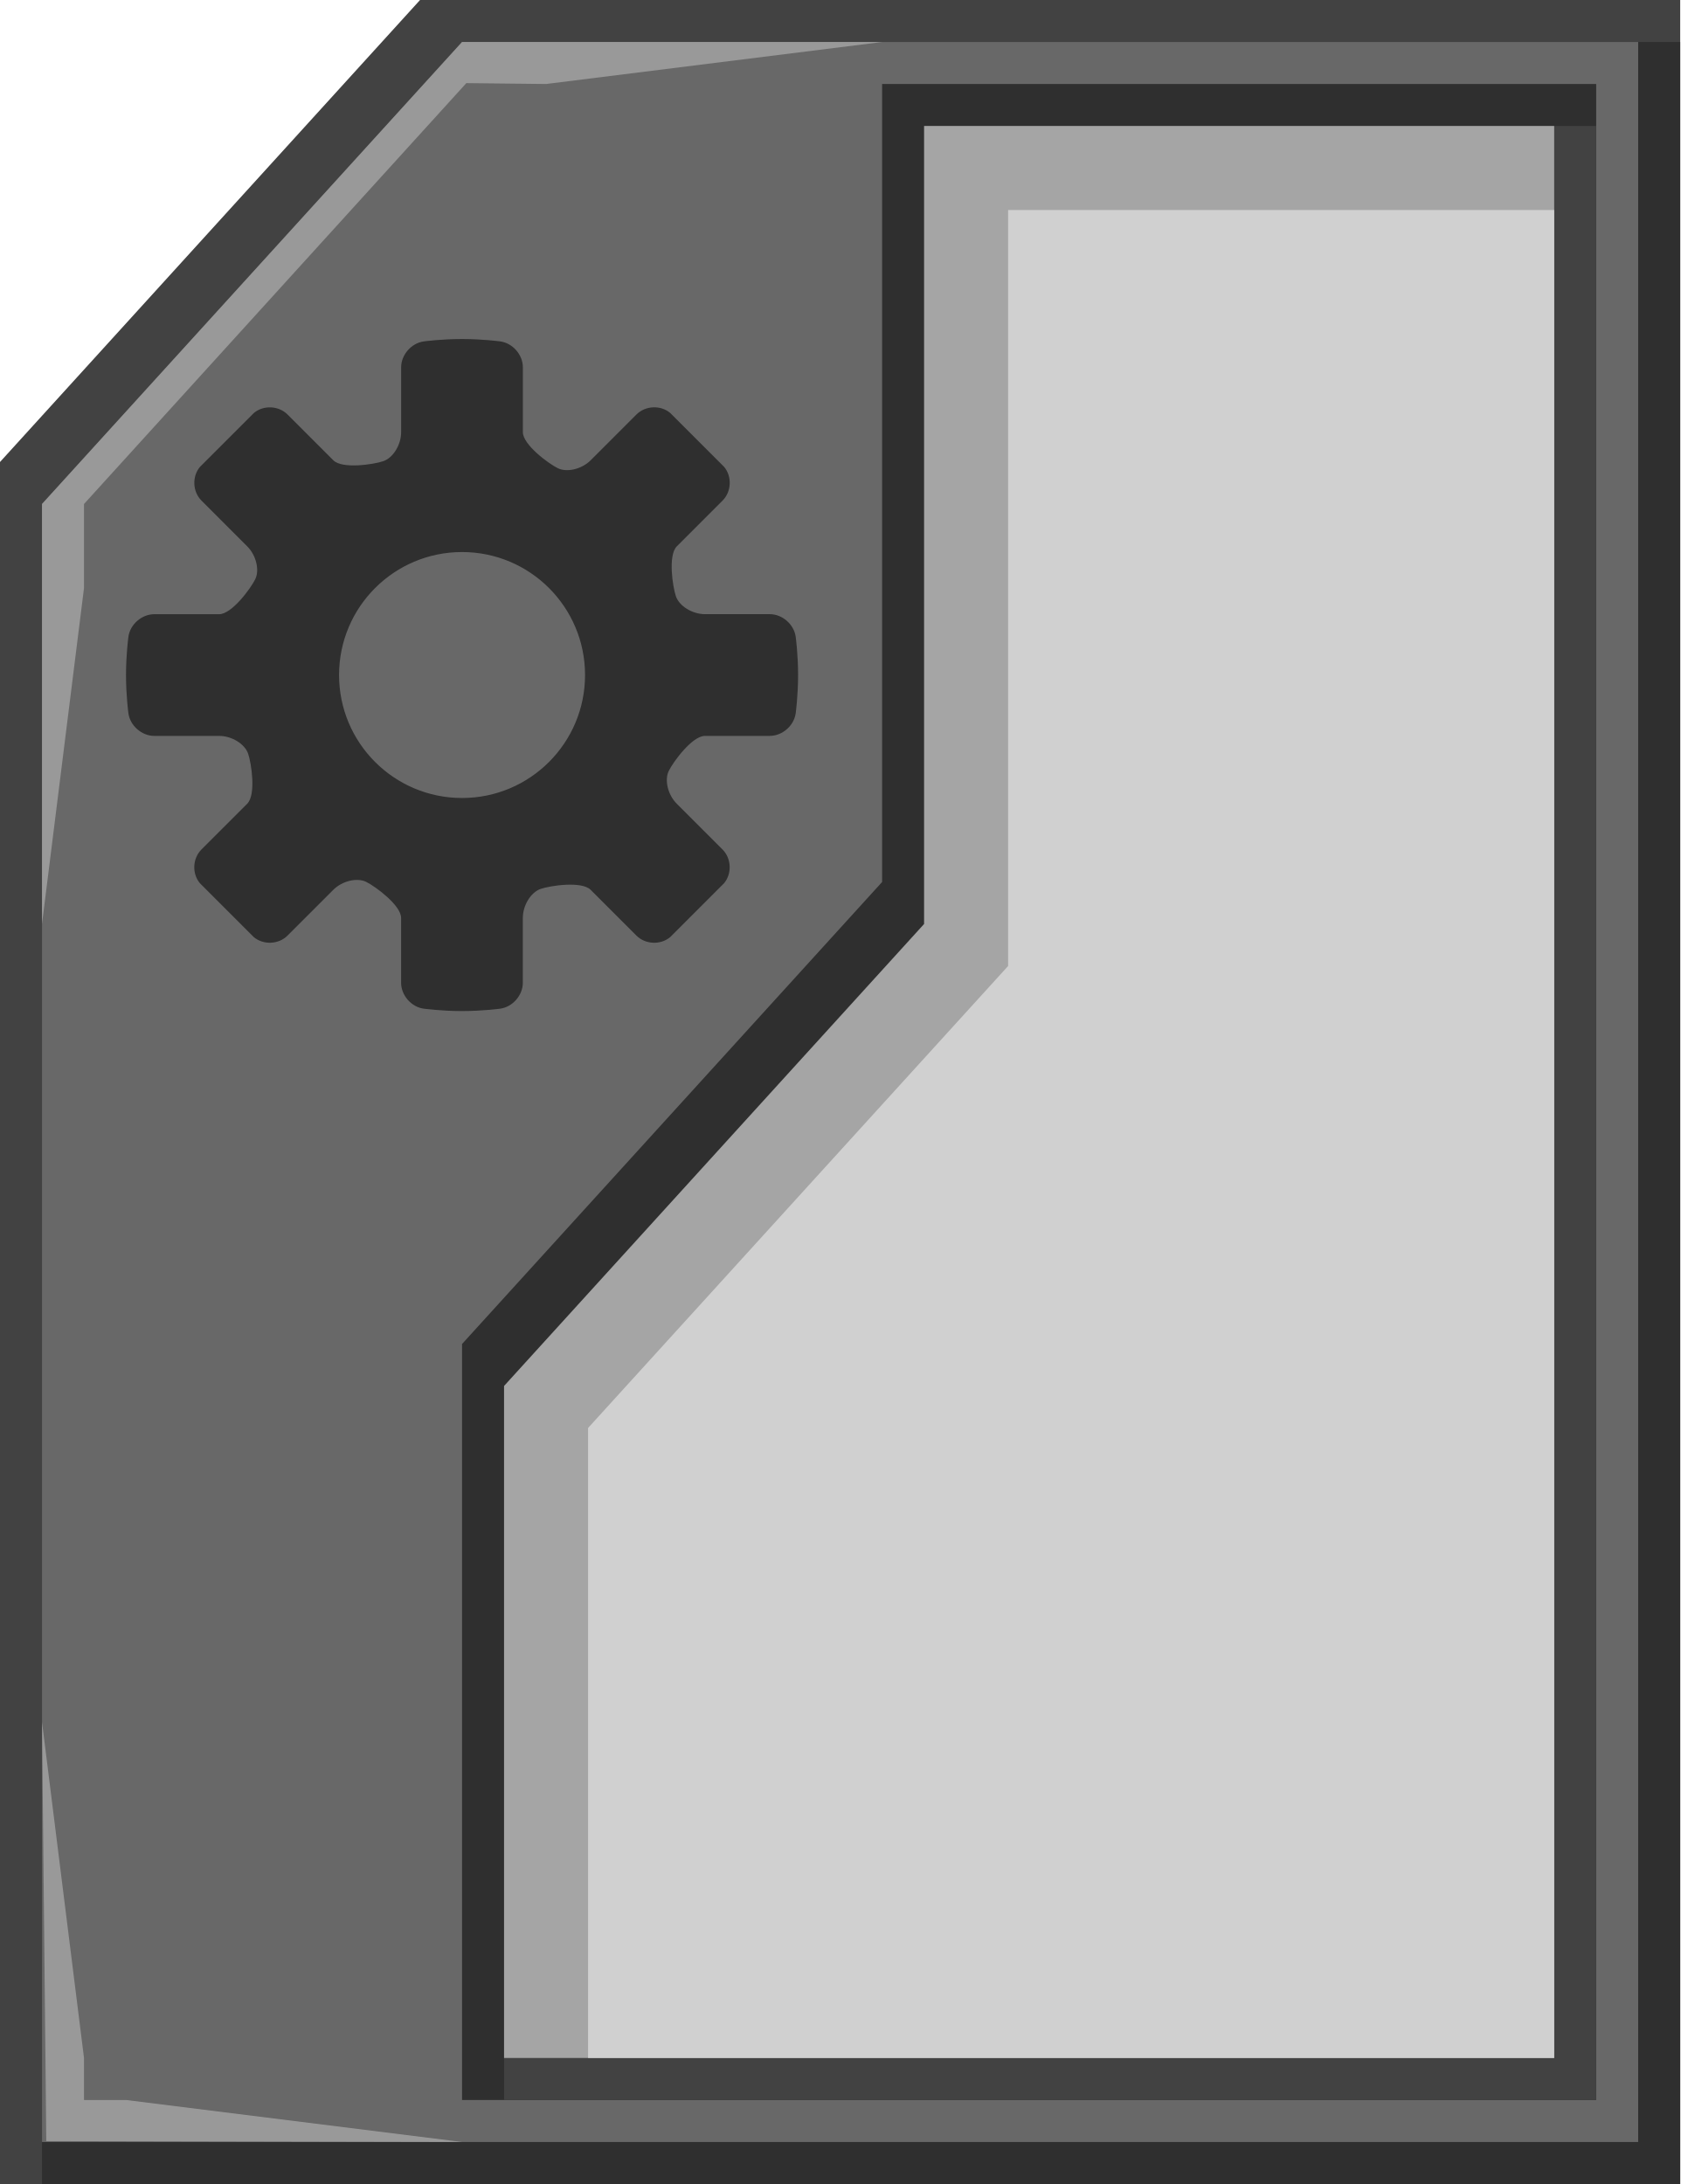
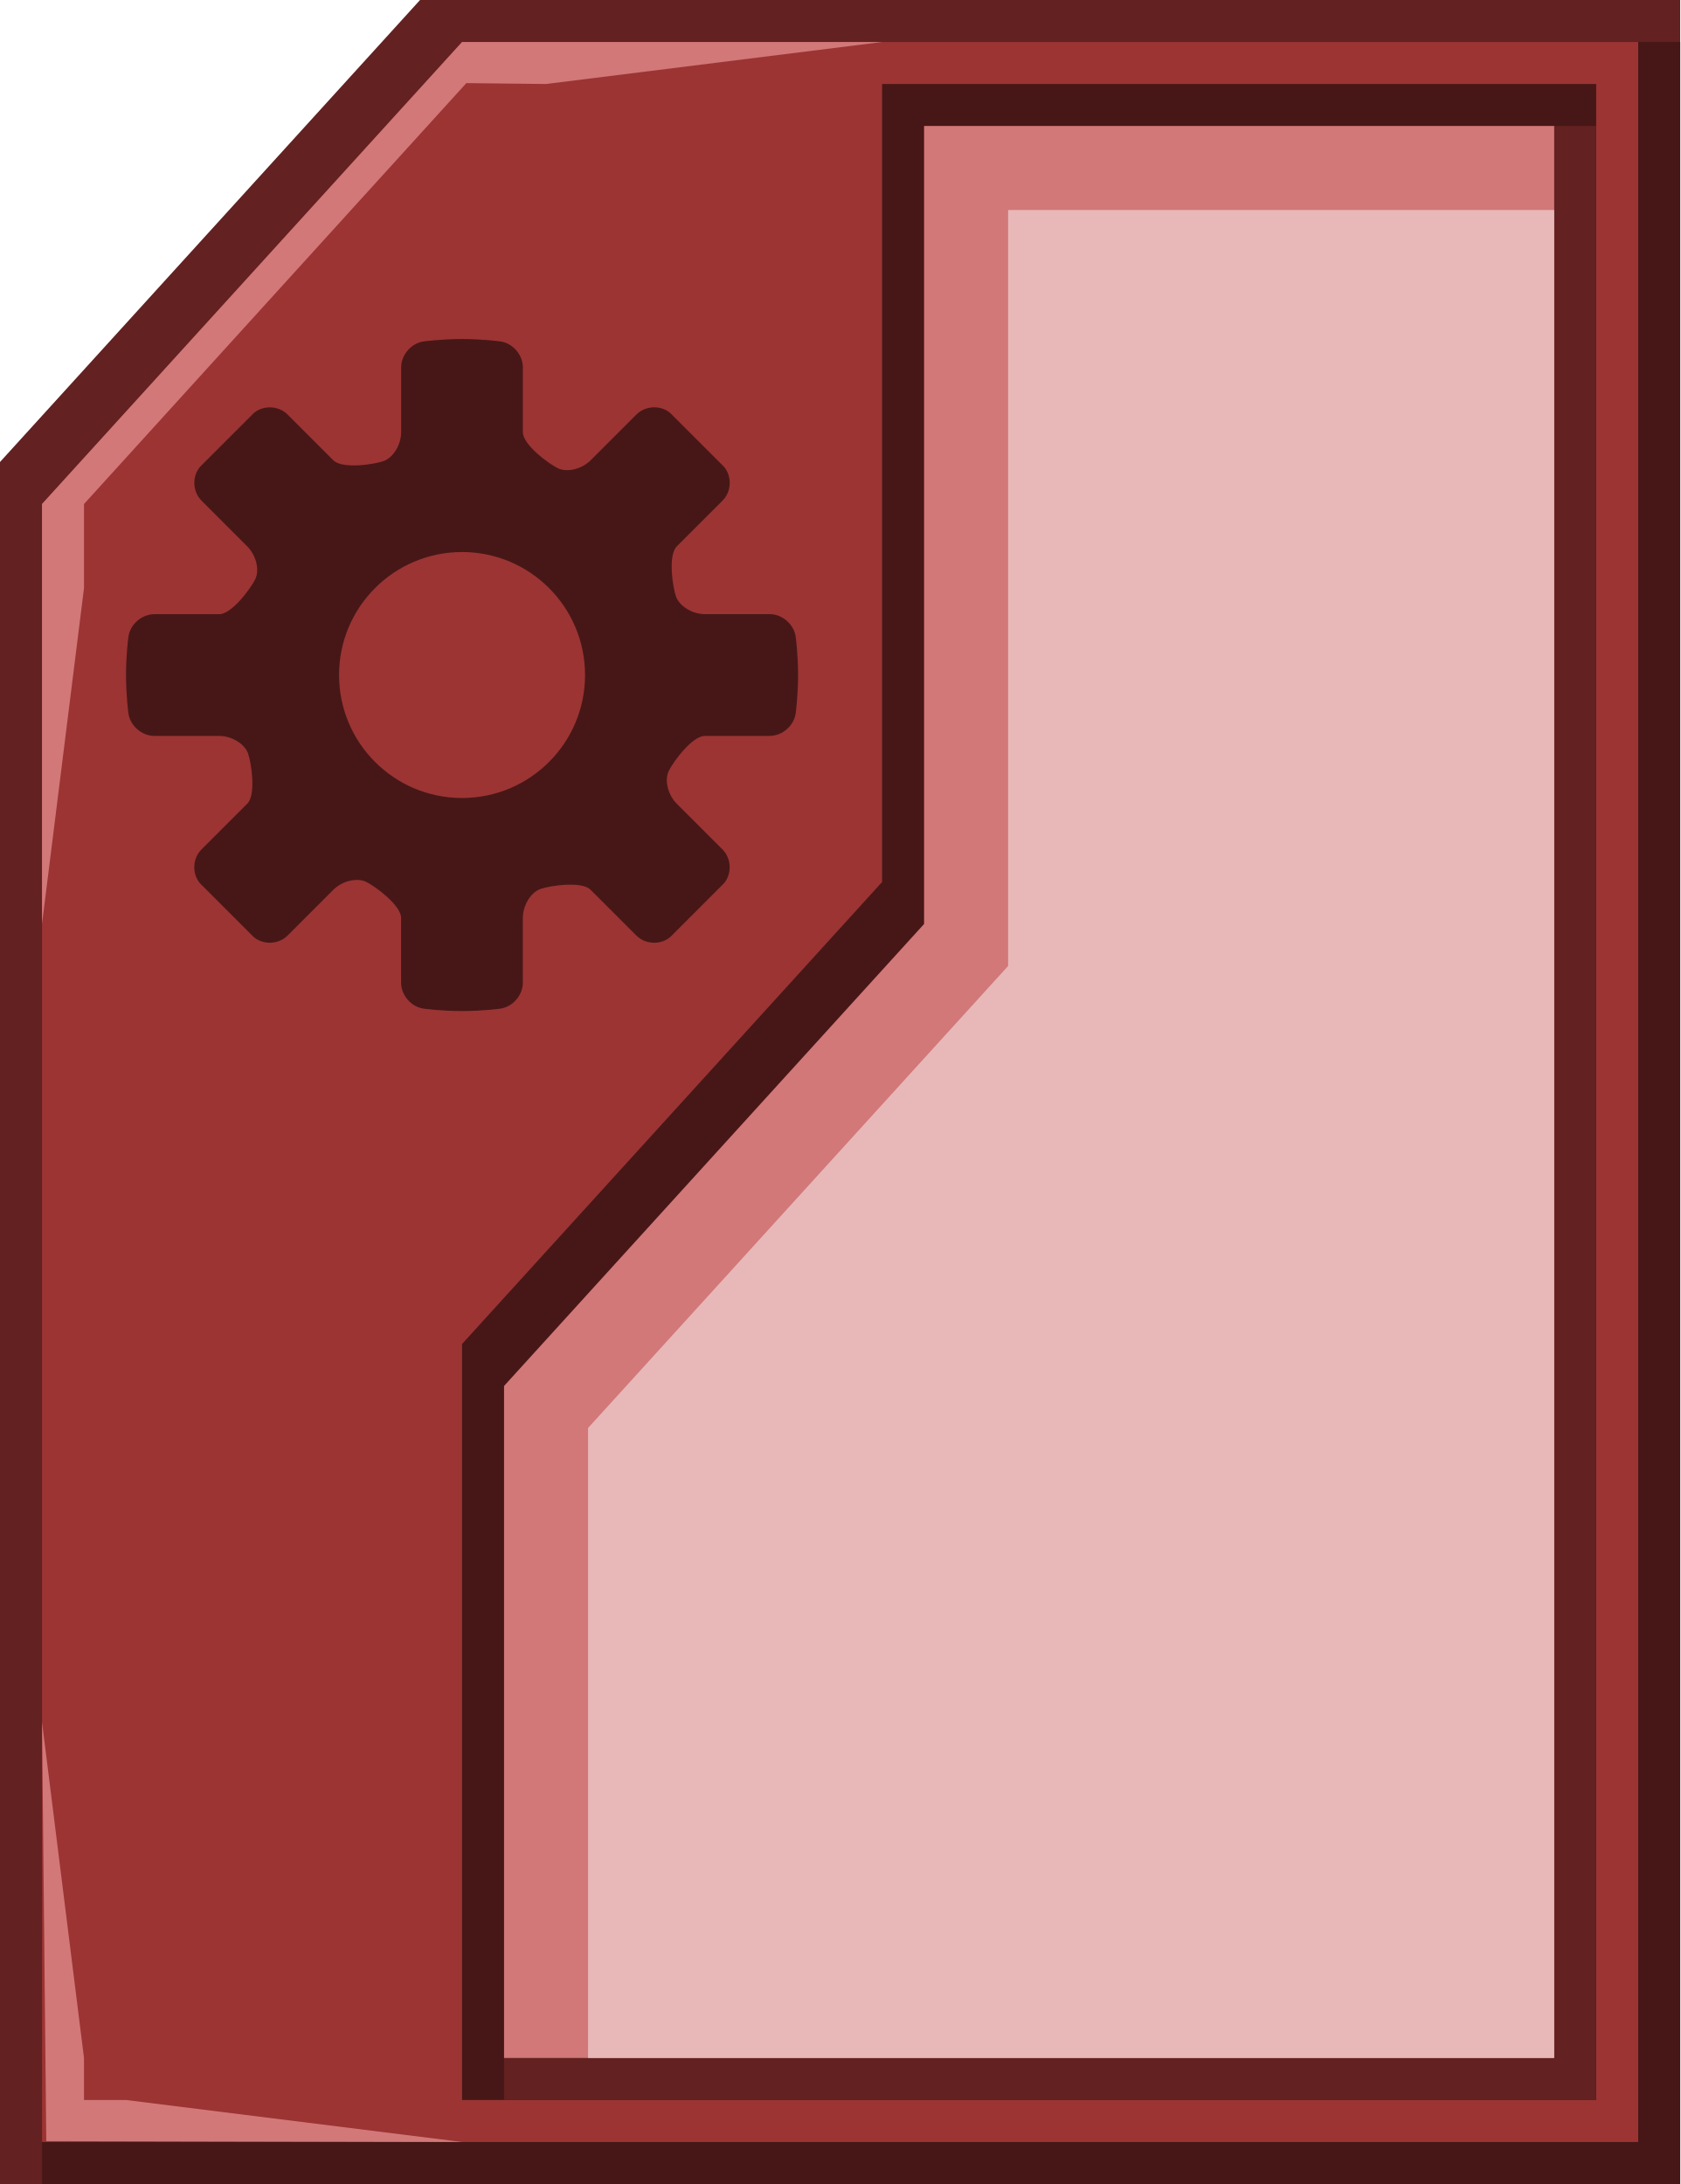
<svg xmlns="http://www.w3.org/2000/svg" width="40" height="52" id="svg2" version="1.1">
  <defs id="defs4" />
  <g id="layer1" transform="translate(-240,-555.3622)">
-     <path style="fill:#424242;fill-opacity:1;fill-rule:evenodd;stroke:none" d="m 240,566.362 10,-11 30,0 0,52 -40,0 z" id="rect2987" />
-     <path style="fill:#2f2f2f;fill-opacity:1;stroke:none" d="m 241,576.362 20,-20 19,0 0,51 -39,0 z" id="rect2991-1" />
-     <path style="fill:#686868;fill-opacity:1;stroke:none" d="m 241,567.362 10,-11 28,0 0,50 -38,0 z" id="rect2989" />
-     <path style="fill:#2f2f2f;fill-opacity:1;stroke:none" d="m 261,557.362 17,0 0,48 -27,0 0,-18 10,-11 z" id="rect2991" />
-     <path style="fill:#424242;fill-opacity:1;fill-rule:evenodd;stroke:none" d="m 262,577.362 0,-19 16,0 0,47 -26,0 0,-17 z" id="rect2987-7" />
-     <path style="fill:#a5a5a5;fill-opacity:1;stroke:none" d="m 262,577.362 0,-19 15,0 0,46 -25,0 0,-16 z" id="rect3761" />
-     <path style="fill:#d0d0d0;fill-opacity:1;stroke:none" d="m 264,578.362 0,-18 13,0 0,44 -23,0 0,-15 z" id="rect3763" />
-     <path style="fill:#2f2f2f;fill-opacity:1" d="m 258.326,572.883 c 0.299,0 0.577,-0.242 0.617,-0.538 0,0 0.057,-0.416 0.057,-0.911 0,-0.495 -0.057,-0.911 -0.057,-0.911 -0.041,-0.296 -0.319,-0.538 -0.617,-0.538 h -1.544 c -0.299,0 -0.609,-0.191 -0.69,-0.423 -0.08,-0.233 -0.191,-0.98 0.02,-1.191 l 1.091,-1.091 c 0.211,-0.211 0.228,-0.572 0.036,-0.802 l -1.284,-1.284 c -0.23,-0.192 -0.59,-0.175 -0.802,0.036 l -1.091,1.091 c -0.211,0.211 -0.563,0.296 -0.782,0.189 -0.219,-0.107 -0.832,-0.559 -0.832,-0.858 v -1.544 c 0,-0.299 -0.242,-0.577 -0.538,-0.617 0,0 -0.416,-0.057 -0.911,-0.057 -0.495,0 -0.911,0.057 -0.911,0.057 -0.296,0.041 -0.538,0.319 -0.538,0.617 v 1.544 c 0,0.299 -0.19,0.609 -0.423,0.69 -0.233,0.08 -0.98,0.191 -1.191,-0.02 l -1.091,-1.091 c -0.211,-0.211 -0.572,-0.228 -0.801,-0.036 l -1.284,1.284 c -0.192,0.23 -0.175,0.59 0.036,0.802 l 1.091,1.091 c 0.211,0.211 0.297,0.563 0.189,0.782 -0.107,0.219 -0.559,0.832 -0.858,0.832 h -1.544 c -0.299,0 -0.577,0.242 -0.617,0.538 0,0 -0.057,0.416 -0.057,0.911 0,0.495 0.057,0.911 0.057,0.911 0.041,0.296 0.319,0.538 0.617,0.538 h 1.544 c 0.299,0 0.609,0.19 0.689,0.423 0.08,0.233 0.191,0.98 -0.021,1.191 l -1.091,1.091 c -0.211,0.211 -0.228,0.572 -0.036,0.802 l 1.284,1.284 c 0.23,0.191 0.59,0.175 0.801,-0.036 l 1.091,-1.091 c 0.211,-0.211 0.563,-0.296 0.782,-0.189 0.219,0.107 0.832,0.559 0.832,0.858 v 1.544 c 0,0.299 0.242,0.577 0.538,0.617 0,0 0.416,0.057 0.911,0.057 0.495,0 0.911,-0.057 0.911,-0.057 0.296,-0.041 0.538,-0.319 0.538,-0.617 v -1.544 c 0,-0.299 0.19,-0.609 0.423,-0.69 0.233,-0.08 0.98,-0.191 1.191,0.021 l 1.091,1.091 c 0.211,0.211 0.572,0.228 0.802,0.036 l 1.284,-1.284 c 0.191,-0.23 0.175,-0.59 -0.036,-0.802 l -1.091,-1.091 c -0.211,-0.211 -0.297,-0.563 -0.189,-0.782 0.107,-0.219 0.559,-0.832 0.858,-0.832 h 1.544 z M 251,574.362 c -1.617,0 -2.928,-1.311 -2.928,-2.928 0,-1.617 1.311,-2.928 2.928,-2.928 1.617,0 2.928,1.311 2.928,2.928 0,1.617 -1.311,2.928 -2.928,2.928 z" id="path3818" />
-     <path transform="translate(240,555.3622)" style="fill:#999999;fill-opacity:1;stroke:none" d="M 1,12 11,1 21,1 13,2 11.102,1.979 2,12 2,14 1,22 z" id="rect3759" />
-     <path style="fill:#999999;fill-opacity:1;stroke:none" d="m 241,596.362 1,8 0,1 1,0 8,1 -9.898,-0.021 z" id="rect3759-0" />
+     <path style="fill:#632121;fill-opacity:1;fill-rule:evenodd;stroke:none" d="m 240,566.362 10,-11 30,0 0,52 -40,0 z" id="rect2987" />
+     <path style="fill:#471717;fill-opacity:1;stroke:none" d="m 241,576.362 20,-20 19,0 0,51 -39,0 z" id="rect2991-1" />
+     <path style="fill:#9c3434;fill-opacity:1;stroke:none" d="m 241,567.362 10,-11 28,0 0,50 -38,0 z" id="rect2989" />
+     <path style="fill:#471717;fill-opacity:1;stroke:none" d="m 261,557.362 17,0 0,48 -27,0 0,-18 10,-11 z" id="rect2991" />
+     <path style="fill:#632121;fill-opacity:1;fill-rule:evenodd;stroke:none" d="m 262,577.362 0,-19 16,0 0,47 -26,0 0,-17 z" id="rect2987-7" />
+     <path style="fill:#d27878;fill-opacity:1;stroke:none" d="m 262,577.362 0,-19 15,0 0,46 -25,0 0,-16 z" id="rect3761" />
+     <path style="fill:#e8b8b8;fill-opacity:1;stroke:none" d="m 264,578.362 0,-18 13,0 0,44 -23,0 0,-15 z" id="rect3763" />
+     <path style="fill:#471717;fill-opacity:1" d="m 258.326,572.883 c 0.299,0 0.577,-0.242 0.617,-0.538 0,0 0.057,-0.416 0.057,-0.911 0,-0.495 -0.057,-0.911 -0.057,-0.911 -0.041,-0.296 -0.319,-0.538 -0.617,-0.538 h -1.544 c -0.299,0 -0.609,-0.191 -0.69,-0.423 -0.08,-0.233 -0.191,-0.98 0.02,-1.191 l 1.091,-1.091 c 0.211,-0.211 0.228,-0.572 0.036,-0.802 l -1.284,-1.284 c -0.23,-0.192 -0.59,-0.175 -0.802,0.036 l -1.091,1.091 c -0.211,0.211 -0.563,0.296 -0.782,0.189 -0.219,-0.107 -0.832,-0.559 -0.832,-0.858 v -1.544 c 0,-0.299 -0.242,-0.577 -0.538,-0.617 0,0 -0.416,-0.057 -0.911,-0.057 -0.495,0 -0.911,0.057 -0.911,0.057 -0.296,0.041 -0.538,0.319 -0.538,0.617 v 1.544 c 0,0.299 -0.19,0.609 -0.423,0.69 -0.233,0.08 -0.98,0.191 -1.191,-0.02 l -1.091,-1.091 c -0.211,-0.211 -0.572,-0.228 -0.801,-0.036 l -1.284,1.284 c -0.192,0.23 -0.175,0.59 0.036,0.802 l 1.091,1.091 c 0.211,0.211 0.297,0.563 0.189,0.782 -0.107,0.219 -0.559,0.832 -0.858,0.832 h -1.544 c -0.299,0 -0.577,0.242 -0.617,0.538 0,0 -0.057,0.416 -0.057,0.911 0,0.495 0.057,0.911 0.057,0.911 0.041,0.296 0.319,0.538 0.617,0.538 h 1.544 c 0.299,0 0.609,0.19 0.689,0.423 0.08,0.233 0.191,0.98 -0.021,1.191 l -1.091,1.091 c -0.211,0.211 -0.228,0.572 -0.036,0.802 l 1.284,1.284 c 0.23,0.191 0.59,0.175 0.801,-0.036 l 1.091,-1.091 c 0.211,-0.211 0.563,-0.296 0.782,-0.189 0.219,0.107 0.832,0.559 0.832,0.858 v 1.544 c 0,0.299 0.242,0.577 0.538,0.617 0,0 0.416,0.057 0.911,0.057 0.495,0 0.911,-0.057 0.911,-0.057 0.296,-0.041 0.538,-0.319 0.538,-0.617 v -1.544 c 0,-0.299 0.19,-0.609 0.423,-0.69 0.233,-0.08 0.98,-0.191 1.191,0.021 l 1.091,1.091 c 0.211,0.211 0.572,0.228 0.802,0.036 l 1.284,-1.284 c 0.191,-0.23 0.175,-0.59 -0.036,-0.802 l -1.091,-1.091 c -0.211,-0.211 -0.297,-0.563 -0.189,-0.782 0.107,-0.219 0.559,-0.832 0.858,-0.832 h 1.544 z M 251,574.362 c -1.617,0 -2.928,-1.311 -2.928,-2.928 0,-1.617 1.311,-2.928 2.928,-2.928 1.617,0 2.928,1.311 2.928,2.928 0,1.617 -1.311,2.928 -2.928,2.928 z" id="path3818" />
+     <path transform="translate(240,555.3622)" style="fill:#d27878;fill-opacity:1;stroke:none" d="M 1,12 11,1 21,1 13,2 11.102,1.979 2,12 2,14 1,22 z" id="rect3759" />
+     <path style="fill:#d27878;fill-opacity:1;stroke:none" d="m 241,596.362 1,8 0,1 1,0 8,1 -9.898,-0.021 z" id="rect3759-0" />
  </g>
</svg>
